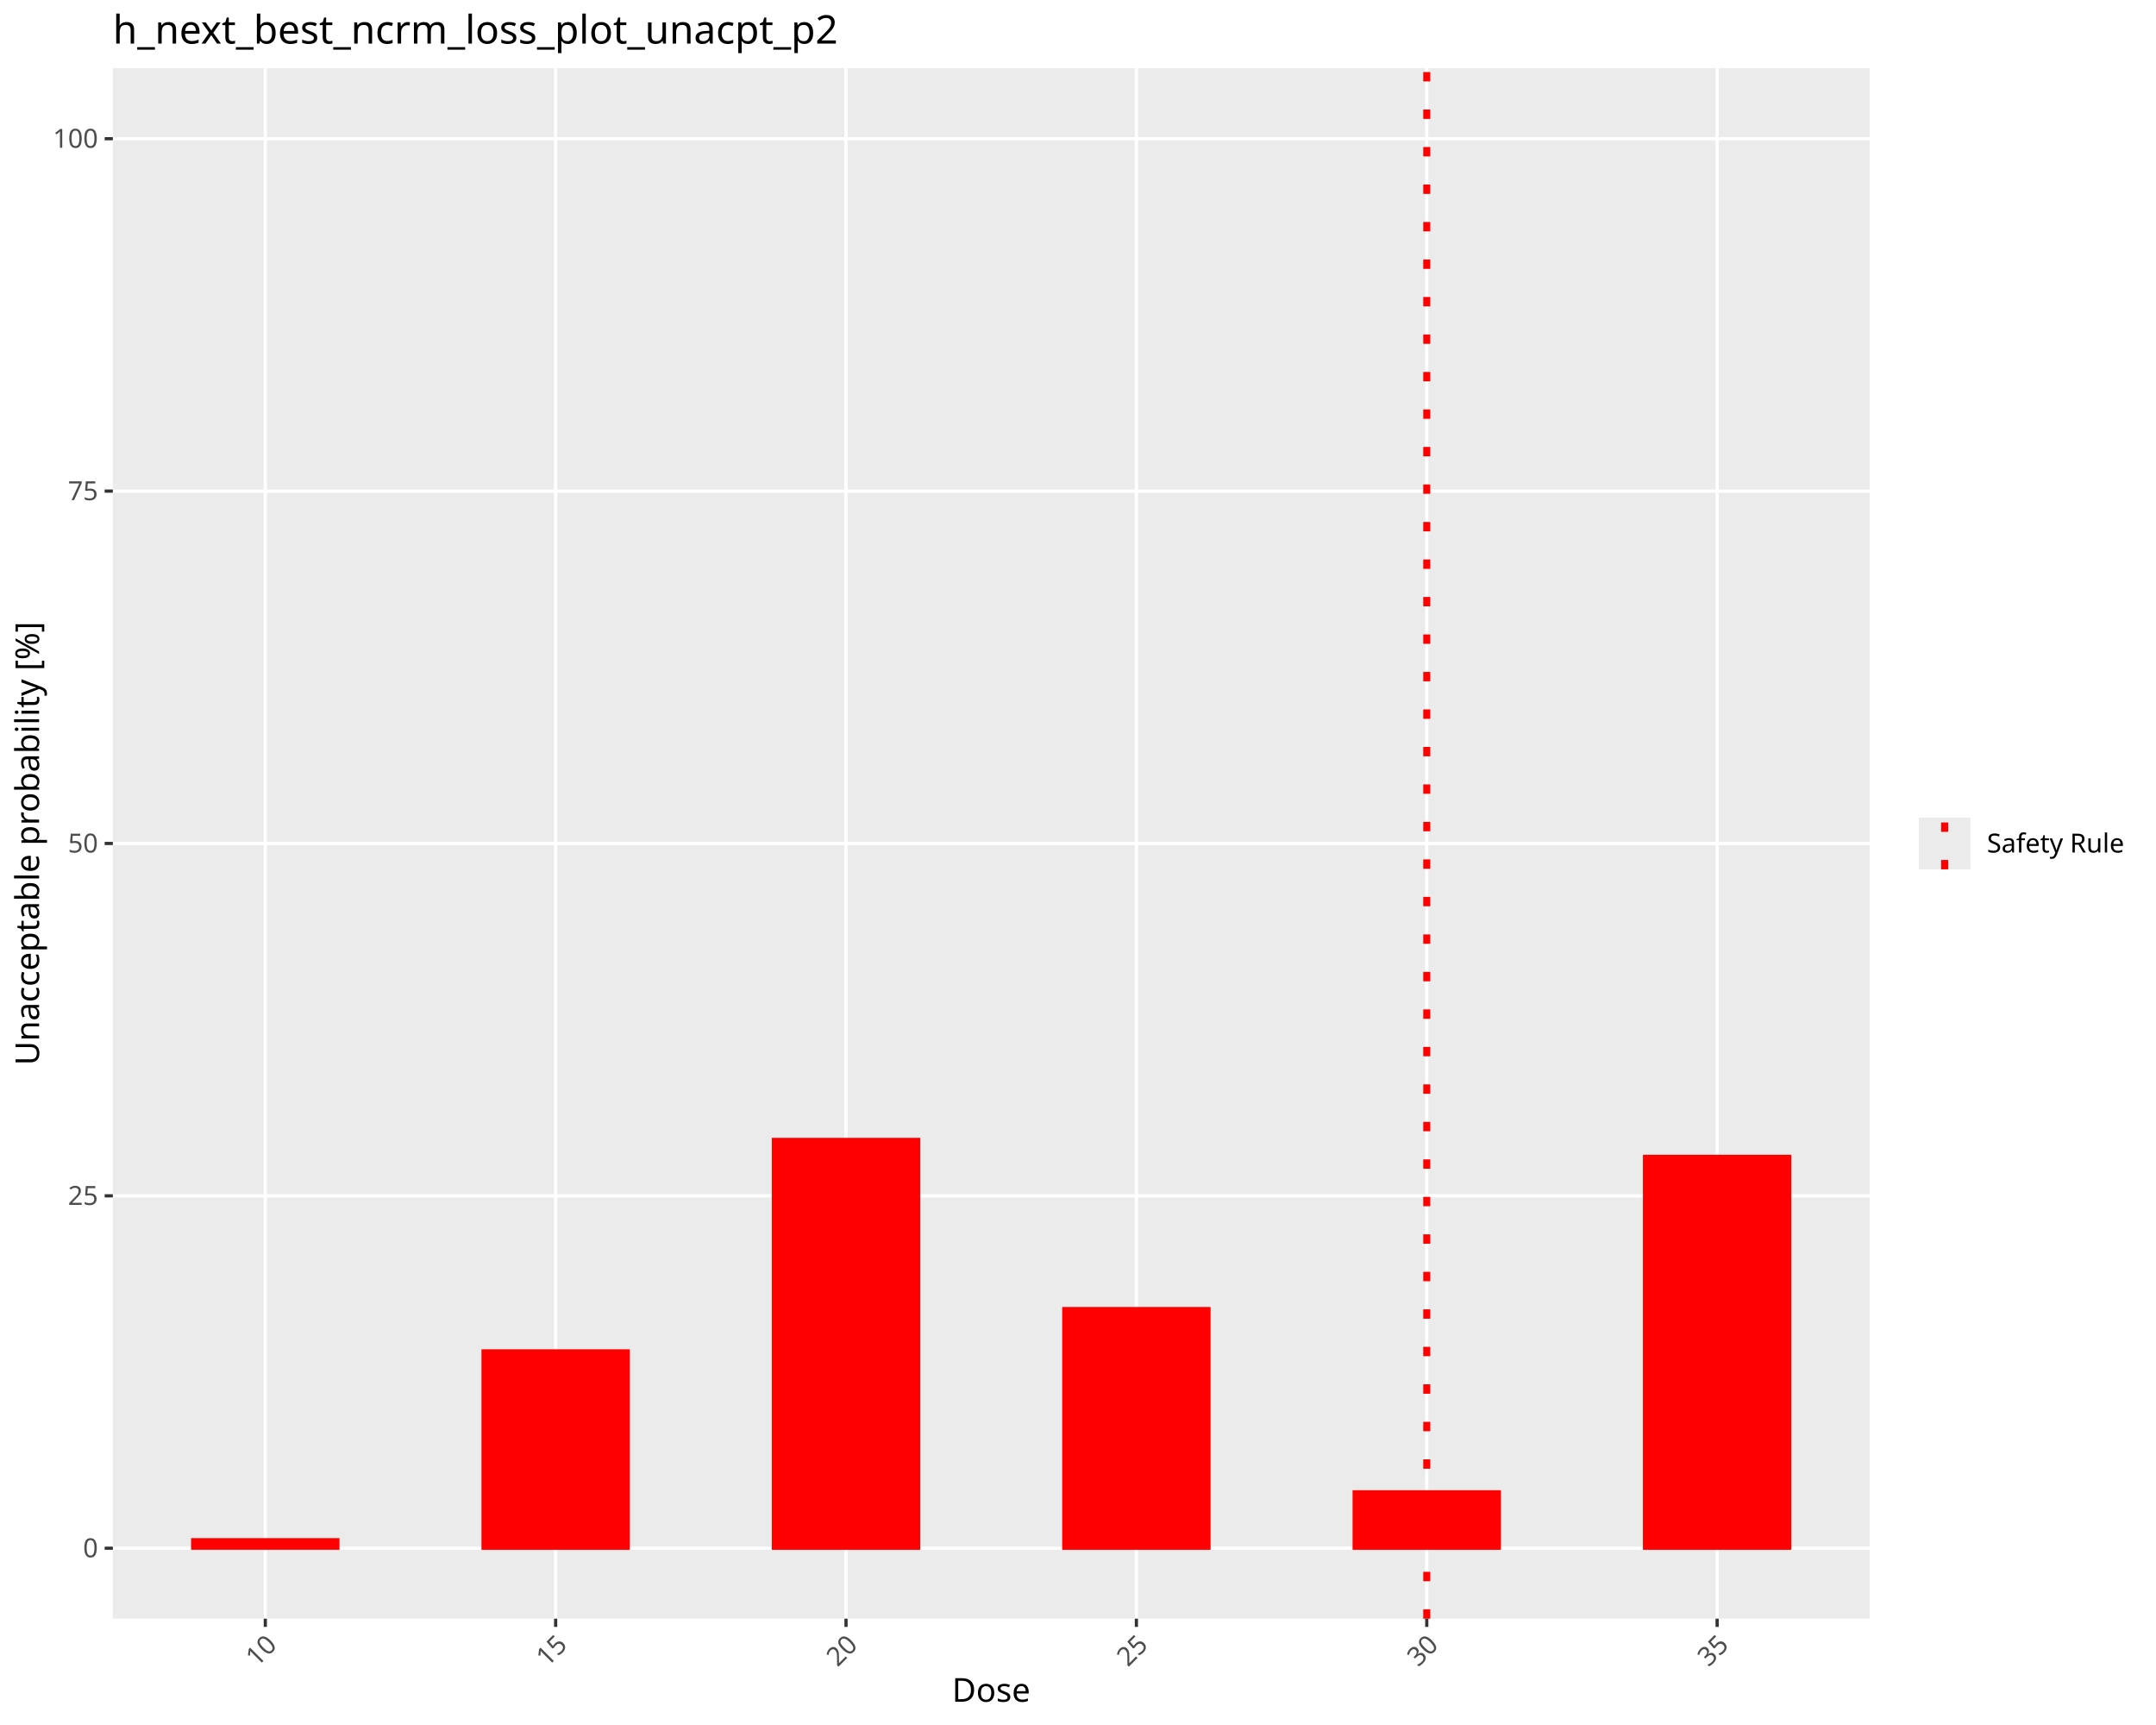
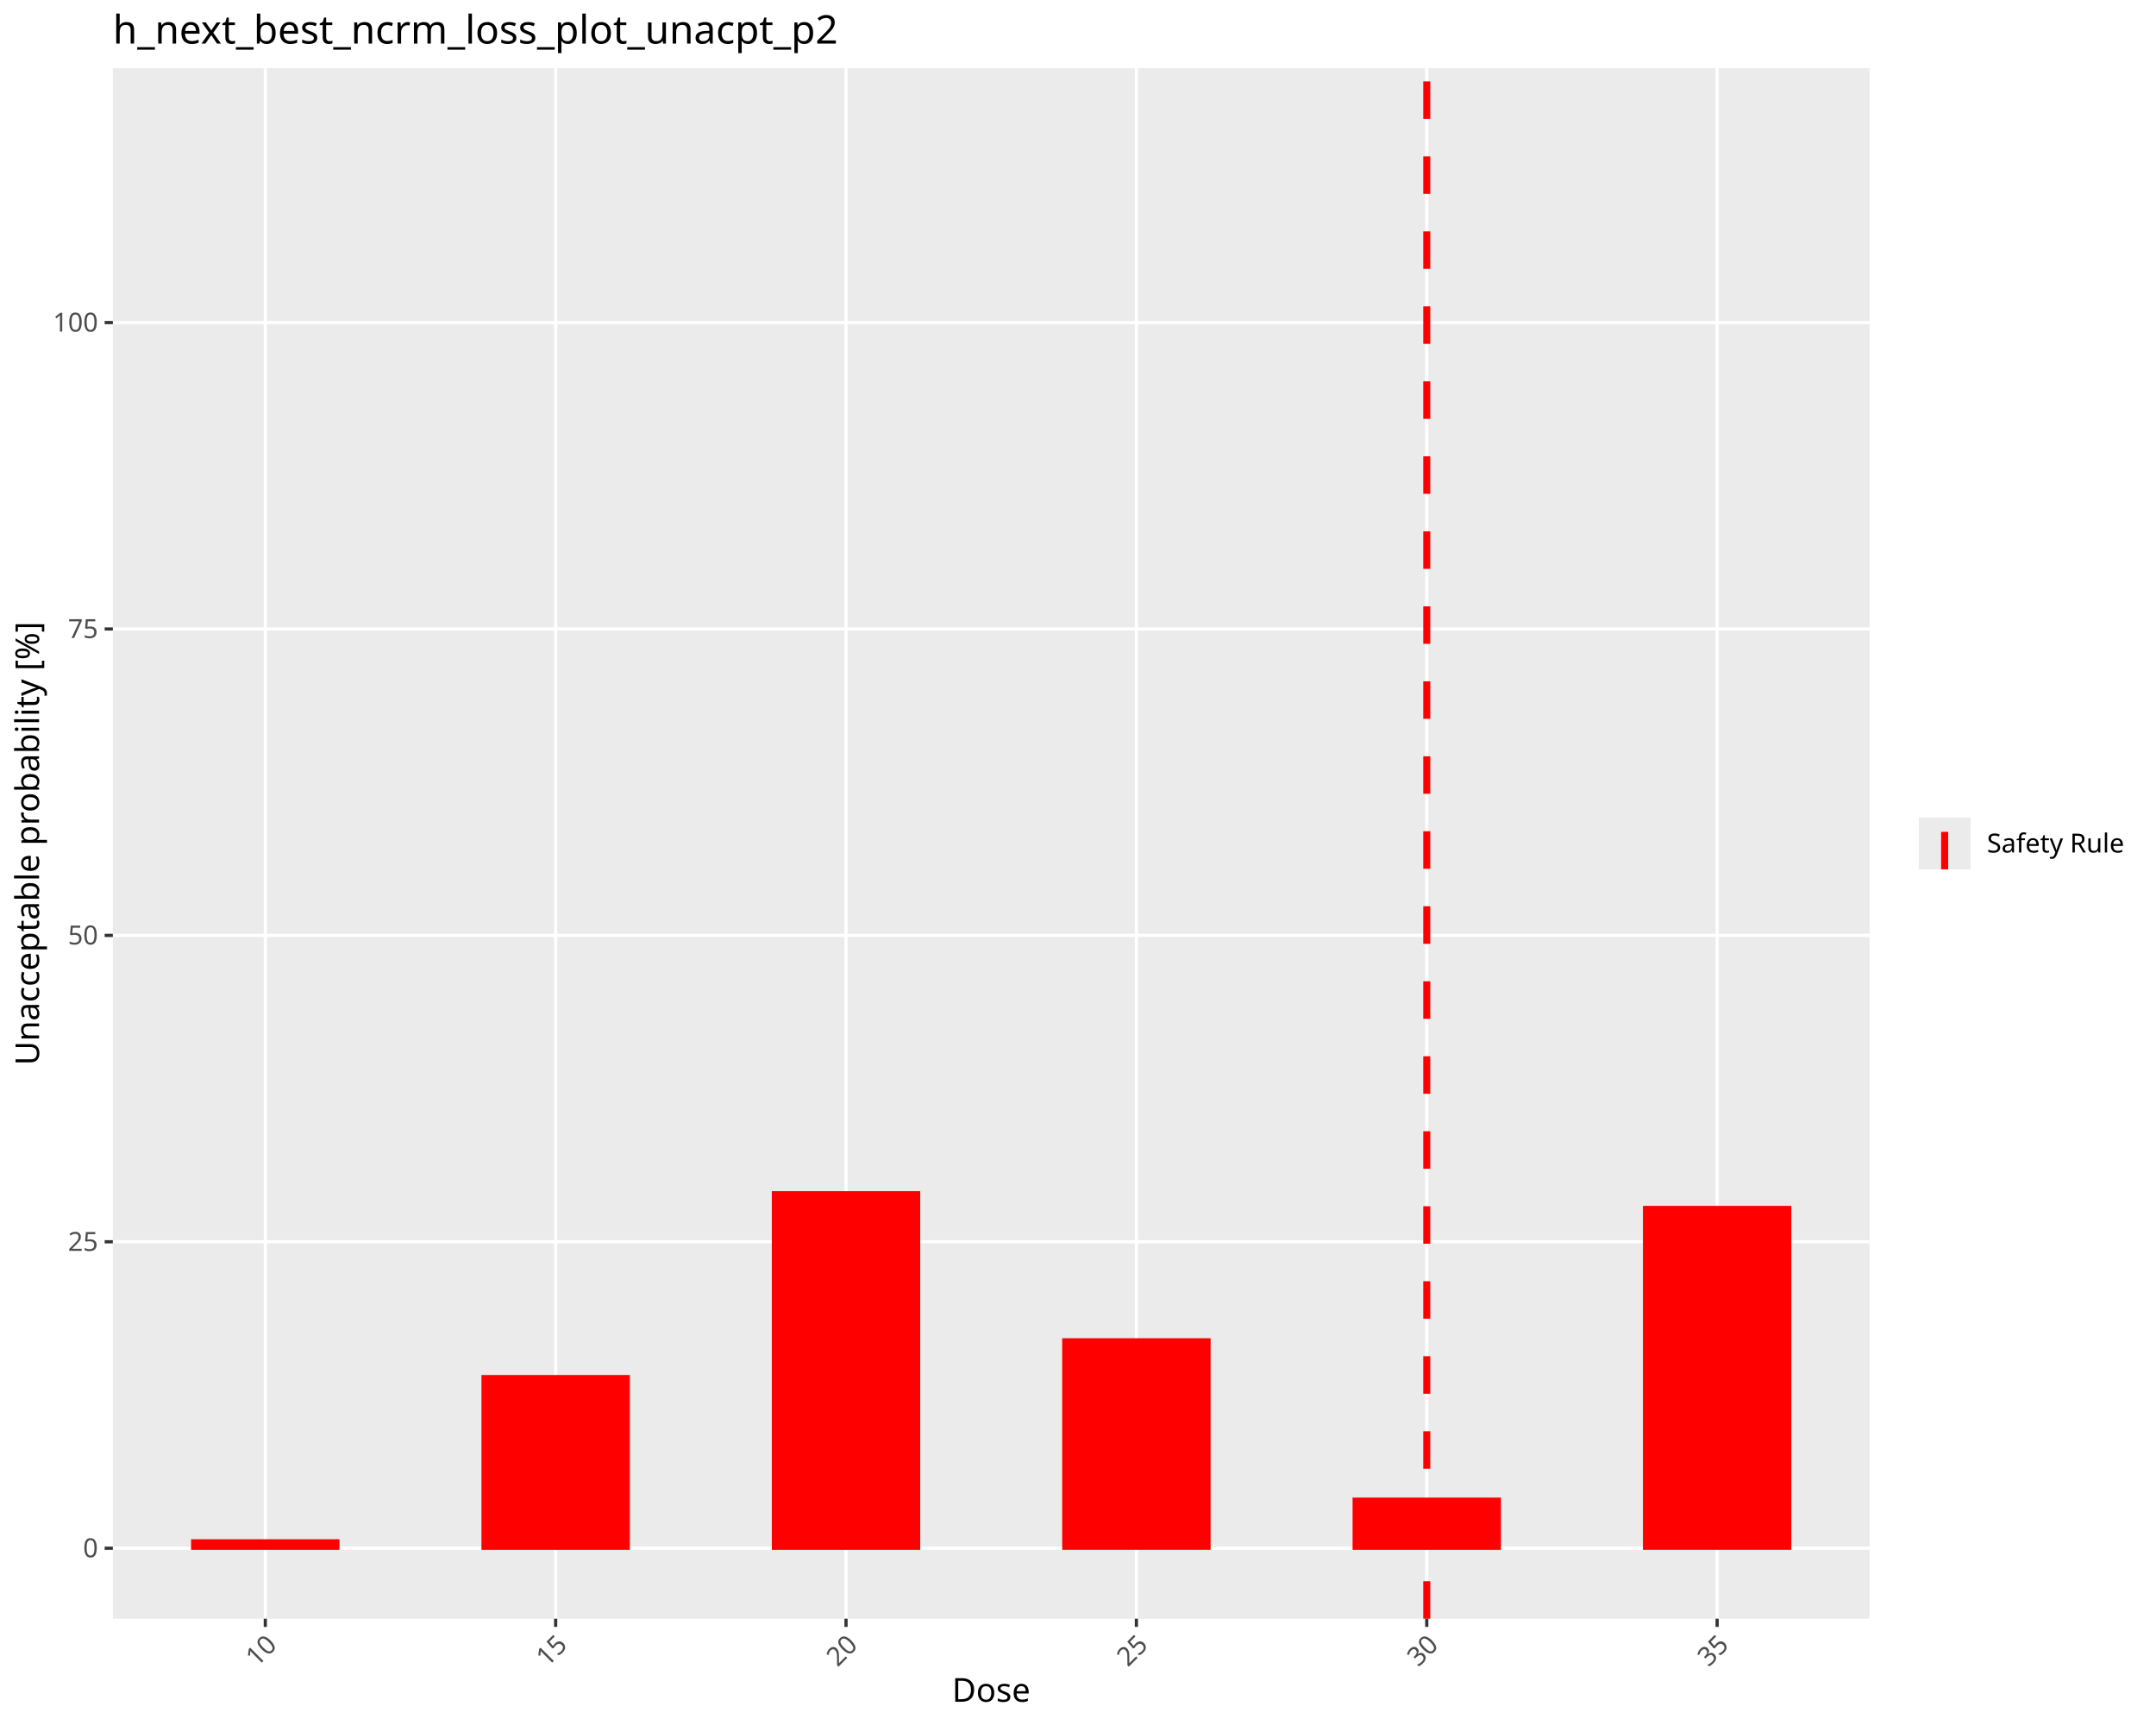
<svg xmlns="http://www.w3.org/2000/svg" class="svglite" data-engine-version="2.0" width="720.00pt" height="576.00pt" viewBox="0 0 720.00 576.00">
  <defs>
    <style type="text/css">
    .svglite line, .svglite polyline, .svglite polygon, .svglite path, .svglite rect, .svglite circle {
      fill: none;
      stroke: #000000;
      stroke-linecap: round;
      stroke-linejoin: round;
      stroke-miterlimit: 10.00;
    }
  </style>
  </defs>
  <rect width="100%" height="100%" style="stroke: none; fill: #FFFFFF;" />
  <defs>
    <clipPath id="cpMC4wMHw3MjAuMDB8MC4wMHw1NzYuMDA=">
      <rect x="0.00" y="0.00" width="720.00" height="576.00" />
    </clipPath>
  </defs>
  <g clip-path="url(#cpMC4wMHw3MjAuMDB8MC4wMHw1NzYuMDA=)">
    <rect x="0.00" y="0.00" width="720.00" height="576.00" style="stroke-width: 1.07; stroke: #FFFFFF; fill: #FFFFFF;" />
  </g>
  <defs>
    <clipPath id="cpMzcuNjl8NjI0LjM1fDIyLjc4fDU0MC41MA==">
      <rect x="37.69" y="22.78" width="586.66" height="517.72" />
    </clipPath>
  </defs>
  <g clip-path="url(#cpMzcuNjl8NjI0LjM1fDIyLjc4fDU0MC41MA==)">
    <rect x="37.69" y="22.78" width="586.66" height="517.72" style="stroke-width: 1.07; stroke: none; fill: #EBEBEB;" />
    <polyline points="37.69,516.97 624.35,516.97 " style="stroke-width: 1.07; stroke: #FFFFFF; stroke-linecap: butt;" />
-     <polyline points="37.69,399.30 624.35,399.30 " style="stroke-width: 1.07; stroke: #FFFFFF; stroke-linecap: butt;" />
-     <polyline points="37.69,281.64 624.35,281.64 " style="stroke-width: 1.07; stroke: #FFFFFF; stroke-linecap: butt;" />
-     <polyline points="37.69,163.98 624.35,163.98 " style="stroke-width: 1.07; stroke: #FFFFFF; stroke-linecap: butt;" />
-     <polyline points="37.69,46.32 624.35,46.32 " style="stroke-width: 1.07; stroke: #FFFFFF; stroke-linecap: butt;" />
+     <polyline points="37.69,414.65 624.35,414.65 " style="stroke-width: 1.07; stroke: #FFFFFF; stroke-linecap: butt;" />
+     <polyline points="37.69,312.34 624.35,312.34 " style="stroke-width: 1.07; stroke: #FFFFFF; stroke-linecap: butt;" />
+     <polyline points="37.69,210.02 624.35,210.02 " style="stroke-width: 1.07; stroke: #FFFFFF; stroke-linecap: butt;" />
+     <polyline points="37.69,107.71 624.35,107.71 " style="stroke-width: 1.07; stroke: #FFFFFF; stroke-linecap: butt;" />
    <polyline points="88.60,540.50 88.60,22.78 " style="stroke-width: 1.07; stroke: #FFFFFF; stroke-linecap: butt;" />
    <polyline points="185.56,540.50 185.56,22.78 " style="stroke-width: 1.07; stroke: #FFFFFF; stroke-linecap: butt;" />
    <polyline points="282.53,540.50 282.53,22.78 " style="stroke-width: 1.07; stroke: #FFFFFF; stroke-linecap: butt;" />
    <polyline points="379.50,540.50 379.50,22.78 " style="stroke-width: 1.07; stroke: #FFFFFF; stroke-linecap: butt;" />
    <polyline points="476.47,540.50 476.47,22.78 " style="stroke-width: 1.07; stroke: #FFFFFF; stroke-linecap: butt;" />
    <polyline points="573.44,540.50 573.44,22.78 " style="stroke-width: 1.07; stroke: #FFFFFF; stroke-linecap: butt;" />
-     <line x1="476.47" y1="540.50" x2="476.47" y2="22.78" style="stroke-width: 2.35; stroke: #FF0000; stroke-dasharray: 3.13,9.39; stroke-linecap: butt;" />
-     <rect x="64.35" y="514.14" width="48.48" height="2.82" style="stroke-width: 1.07; stroke: #FF0000; stroke-linecap: butt; stroke-linejoin: miter; fill: #FF0000;" />
-     <rect x="161.32" y="451.08" width="48.48" height="65.89" style="stroke-width: 1.07; stroke: #FF0000; stroke-linecap: butt; stroke-linejoin: miter; fill: #FF0000;" />
-     <rect x="258.29" y="380.48" width="48.48" height="136.49" style="stroke-width: 1.07; stroke: #FF0000; stroke-linecap: butt; stroke-linejoin: miter; fill: #FF0000;" />
-     <rect x="355.26" y="436.96" width="48.48" height="80.01" style="stroke-width: 1.07; stroke: #FF0000; stroke-linecap: butt; stroke-linejoin: miter; fill: #FF0000;" />
-     <rect x="452.23" y="498.14" width="48.48" height="18.83" style="stroke-width: 1.07; stroke: #FF0000; stroke-linecap: butt; stroke-linejoin: miter; fill: #FF0000;" />
-     <rect x="549.20" y="386.13" width="48.48" height="130.84" style="stroke-width: 1.07; stroke: #FF0000; stroke-linecap: butt; stroke-linejoin: miter; fill: #FF0000;" />
+     <line x1="476.47" y1="540.50" x2="476.47" y2="22.78" style="stroke-width: 2.35; stroke: #FF0000; stroke-dasharray: 12.52,12.52; stroke-linecap: butt;" />
+     <rect x="64.35" y="514.51" width="48.48" height="2.46" style="stroke-width: 1.07; stroke: #FF0000; stroke-linecap: butt; stroke-linejoin: miter; fill: #FF0000;" />
+     <rect x="161.32" y="459.67" width="48.48" height="57.30" style="stroke-width: 1.07; stroke: #FF0000; stroke-linecap: butt; stroke-linejoin: miter; fill: #FF0000;" />
+     <rect x="258.29" y="398.28" width="48.48" height="118.69" style="stroke-width: 1.07; stroke: #FF0000; stroke-linecap: butt; stroke-linejoin: miter; fill: #FF0000;" />
+     <rect x="355.26" y="447.39" width="48.48" height="69.57" style="stroke-width: 1.07; stroke: #FF0000; stroke-linecap: butt; stroke-linejoin: miter; fill: #FF0000;" />
+     <rect x="452.23" y="500.60" width="48.48" height="16.37" style="stroke-width: 1.07; stroke: #FF0000; stroke-linecap: butt; stroke-linejoin: miter; fill: #FF0000;" />
+     <rect x="549.20" y="403.19" width="48.48" height="113.77" style="stroke-width: 1.07; stroke: #FF0000; stroke-linecap: butt; stroke-linejoin: miter; fill: #FF0000;" />
  </g>
  <g clip-path="url(#cpMC4wMHw3MjAuMDB8MC4wMHw1NzYuMDA=)">
    <text x="32.76" y="519.99" text-anchor="end" style="font-size: 8.80px; fill: #4D4D4D; font-family: sans;" textLength="4.89px" lengthAdjust="spacingAndGlyphs">0</text>
-     <text x="32.76" y="402.33" text-anchor="end" style="font-size: 8.80px; fill: #4D4D4D; font-family: sans;" textLength="9.79px" lengthAdjust="spacingAndGlyphs">25</text>
-     <text x="32.76" y="284.67" text-anchor="end" style="font-size: 8.80px; fill: #4D4D4D; font-family: sans;" textLength="9.79px" lengthAdjust="spacingAndGlyphs">50</text>
-     <text x="32.76" y="167.01" text-anchor="end" style="font-size: 8.80px; fill: #4D4D4D; font-family: sans;" textLength="9.79px" lengthAdjust="spacingAndGlyphs">75</text>
-     <text x="32.76" y="49.34" text-anchor="end" style="font-size: 8.80px; fill: #4D4D4D; font-family: sans;" textLength="14.68px" lengthAdjust="spacingAndGlyphs">100</text>
+     <text x="32.76" y="417.68" text-anchor="end" style="font-size: 8.80px; fill: #4D4D4D; font-family: sans;" textLength="9.79px" lengthAdjust="spacingAndGlyphs">25</text>
+     <text x="32.76" y="315.36" text-anchor="end" style="font-size: 8.80px; fill: #4D4D4D; font-family: sans;" textLength="9.79px" lengthAdjust="spacingAndGlyphs">50</text>
+     <text x="32.76" y="213.05" text-anchor="end" style="font-size: 8.80px; fill: #4D4D4D; font-family: sans;" textLength="9.79px" lengthAdjust="spacingAndGlyphs">75</text>
+     <text x="32.76" y="110.73" text-anchor="end" style="font-size: 8.80px; fill: #4D4D4D; font-family: sans;" textLength="14.68px" lengthAdjust="spacingAndGlyphs">100</text>
    <polyline points="34.95,516.97 37.69,516.97 " style="stroke-width: 1.07; stroke: #333333; stroke-linecap: butt;" />
-     <polyline points="34.95,399.30 37.69,399.30 " style="stroke-width: 1.07; stroke: #333333; stroke-linecap: butt;" />
-     <polyline points="34.95,281.64 37.69,281.64 " style="stroke-width: 1.07; stroke: #333333; stroke-linecap: butt;" />
-     <polyline points="34.95,163.98 37.69,163.98 " style="stroke-width: 1.07; stroke: #333333; stroke-linecap: butt;" />
-     <polyline points="34.95,46.32 37.69,46.32 " style="stroke-width: 1.07; stroke: #333333; stroke-linecap: butt;" />
+     <polyline points="34.95,414.65 37.69,414.65 " style="stroke-width: 1.07; stroke: #333333; stroke-linecap: butt;" />
+     <polyline points="34.95,312.34 37.69,312.34 " style="stroke-width: 1.07; stroke: #333333; stroke-linecap: butt;" />
+     <polyline points="34.95,210.02 37.69,210.02 " style="stroke-width: 1.07; stroke: #333333; stroke-linecap: butt;" />
+     <polyline points="34.95,107.71 37.69,107.71 " style="stroke-width: 1.07; stroke: #333333; stroke-linecap: butt;" />
    <polyline points="88.60,543.24 88.60,540.50 " style="stroke-width: 1.07; stroke: #333333; stroke-linecap: butt;" />
    <polyline points="185.56,543.24 185.56,540.50 " style="stroke-width: 1.07; stroke: #333333; stroke-linecap: butt;" />
    <polyline points="282.53,543.24 282.53,540.50 " style="stroke-width: 1.07; stroke: #333333; stroke-linecap: butt;" />
    <polyline points="379.50,543.24 379.50,540.50 " style="stroke-width: 1.07; stroke: #333333; stroke-linecap: butt;" />
    <polyline points="476.47,543.24 476.47,540.50 " style="stroke-width: 1.07; stroke: #333333; stroke-linecap: butt;" />
    <polyline points="573.44,543.24 573.44,540.50 " style="stroke-width: 1.07; stroke: #333333; stroke-linecap: butt;" />
    <text transform="translate(92.88,549.71) rotate(-45)" text-anchor="end" style="font-size: 8.80px; fill: #4D4D4D; font-family: sans;" textLength="9.79px" lengthAdjust="spacingAndGlyphs">10</text>
    <text transform="translate(189.85,549.71) rotate(-45)" text-anchor="end" style="font-size: 8.80px; fill: #4D4D4D; font-family: sans;" textLength="9.79px" lengthAdjust="spacingAndGlyphs">15</text>
    <text transform="translate(286.82,549.71) rotate(-45)" text-anchor="end" style="font-size: 8.80px; fill: #4D4D4D; font-family: sans;" textLength="9.79px" lengthAdjust="spacingAndGlyphs">20</text>
    <text transform="translate(383.78,549.71) rotate(-45)" text-anchor="end" style="font-size: 8.80px; fill: #4D4D4D; font-family: sans;" textLength="9.79px" lengthAdjust="spacingAndGlyphs">25</text>
    <text transform="translate(480.75,549.71) rotate(-45)" text-anchor="end" style="font-size: 8.80px; fill: #4D4D4D; font-family: sans;" textLength="9.79px" lengthAdjust="spacingAndGlyphs">30</text>
    <text transform="translate(577.72,549.71) rotate(-45)" text-anchor="end" style="font-size: 8.80px; fill: #4D4D4D; font-family: sans;" textLength="9.79px" lengthAdjust="spacingAndGlyphs">35</text>
    <text x="331.02" y="568.24" text-anchor="middle" style="font-size: 11.00px; font-family: sans;" textLength="25.69px" lengthAdjust="spacingAndGlyphs">Dose</text>
    <text transform="translate(13.05,281.64) rotate(-90)" text-anchor="middle" style="font-size: 11.00px; font-family: sans;" textLength="139.42px" lengthAdjust="spacingAndGlyphs">Unacceptable probability [%]</text>
    <rect x="635.30" y="267.52" width="79.22" height="28.24" style="stroke-width: 1.07; stroke: none; fill: #FFFFFF;" />
    <rect x="640.78" y="273.00" width="17.28" height="17.28" style="stroke-width: 1.07; stroke: none; fill: #EBEBEB;" />
-     <line x1="649.42" y1="290.28" x2="649.42" y2="273.00" style="stroke-width: 2.35; stroke: #FF0000; stroke-dasharray: 3.13,9.39; stroke-linecap: butt;" />
+     <line x1="649.42" y1="290.28" x2="649.42" y2="273.00" style="stroke-width: 2.35; stroke: #FF0000; stroke-dasharray: 12.52,12.52; stroke-linecap: butt;" />
    <text x="663.54" y="284.67" style="font-size: 8.80px; font-family: sans;" textLength="45.50px" lengthAdjust="spacingAndGlyphs">Safety Rule</text>
    <text x="37.69" y="14.56" style="font-size: 13.20px; font-family: sans;" textLength="237.08px" lengthAdjust="spacingAndGlyphs">h_next_best_ncrm_loss_plot_unacpt_p2</text>
  </g>
</svg>
